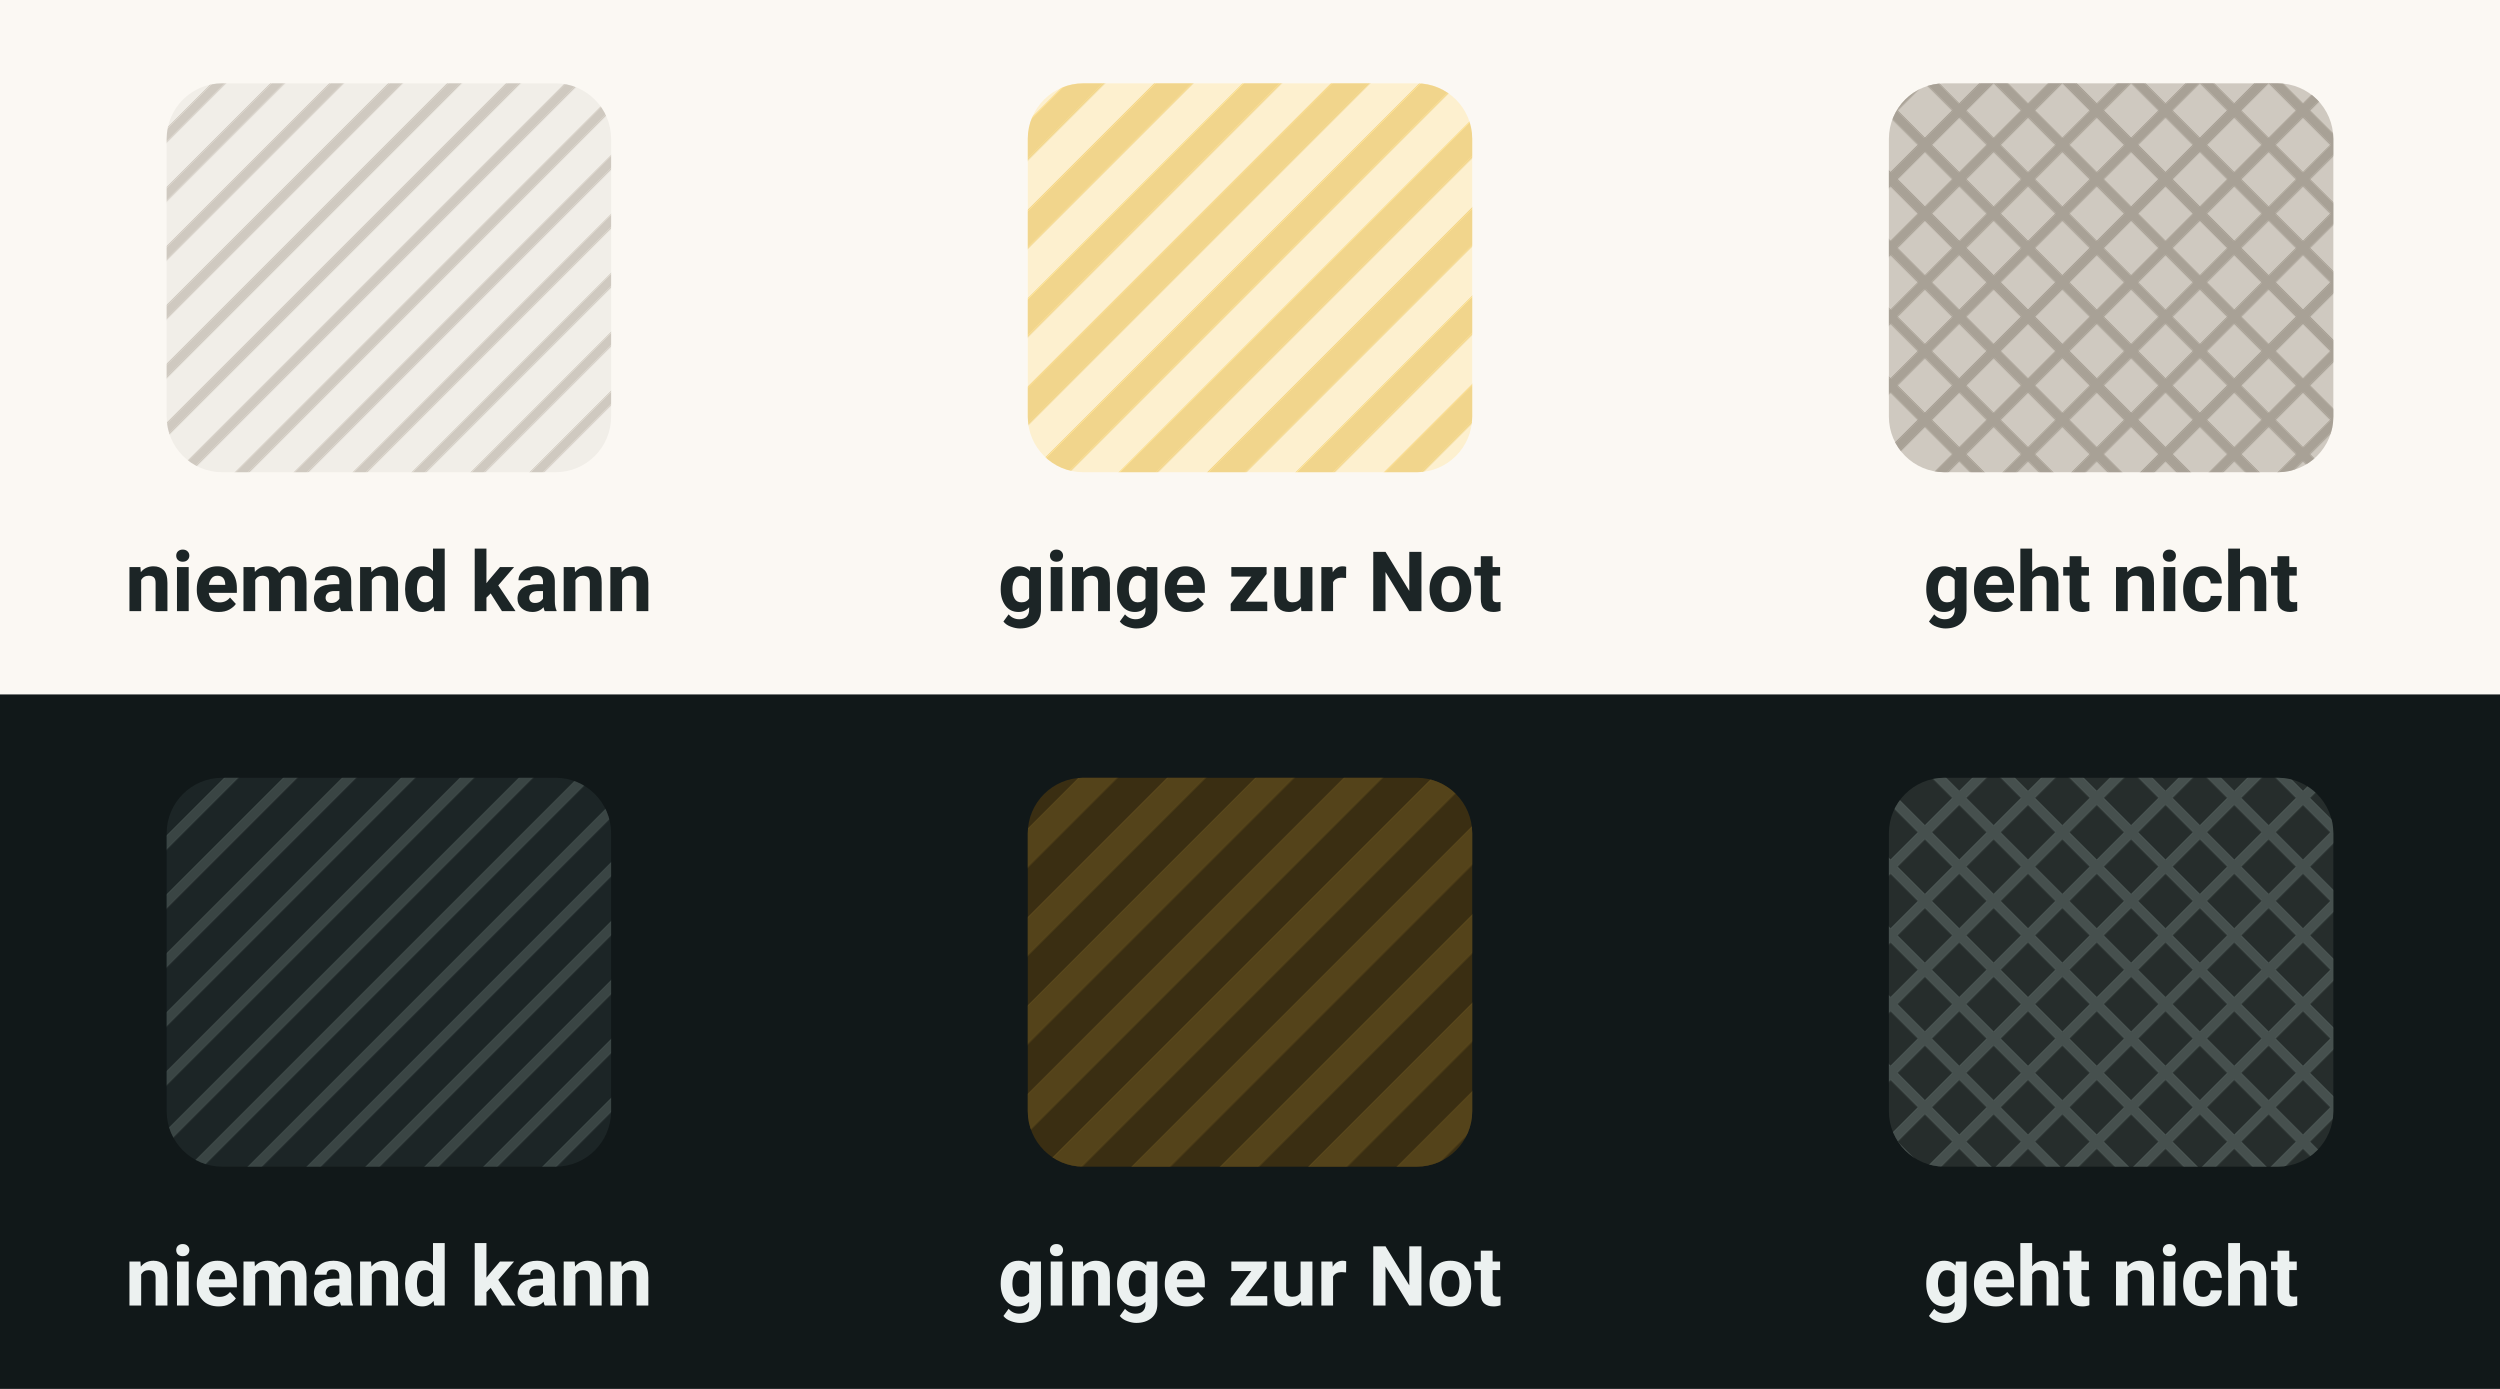
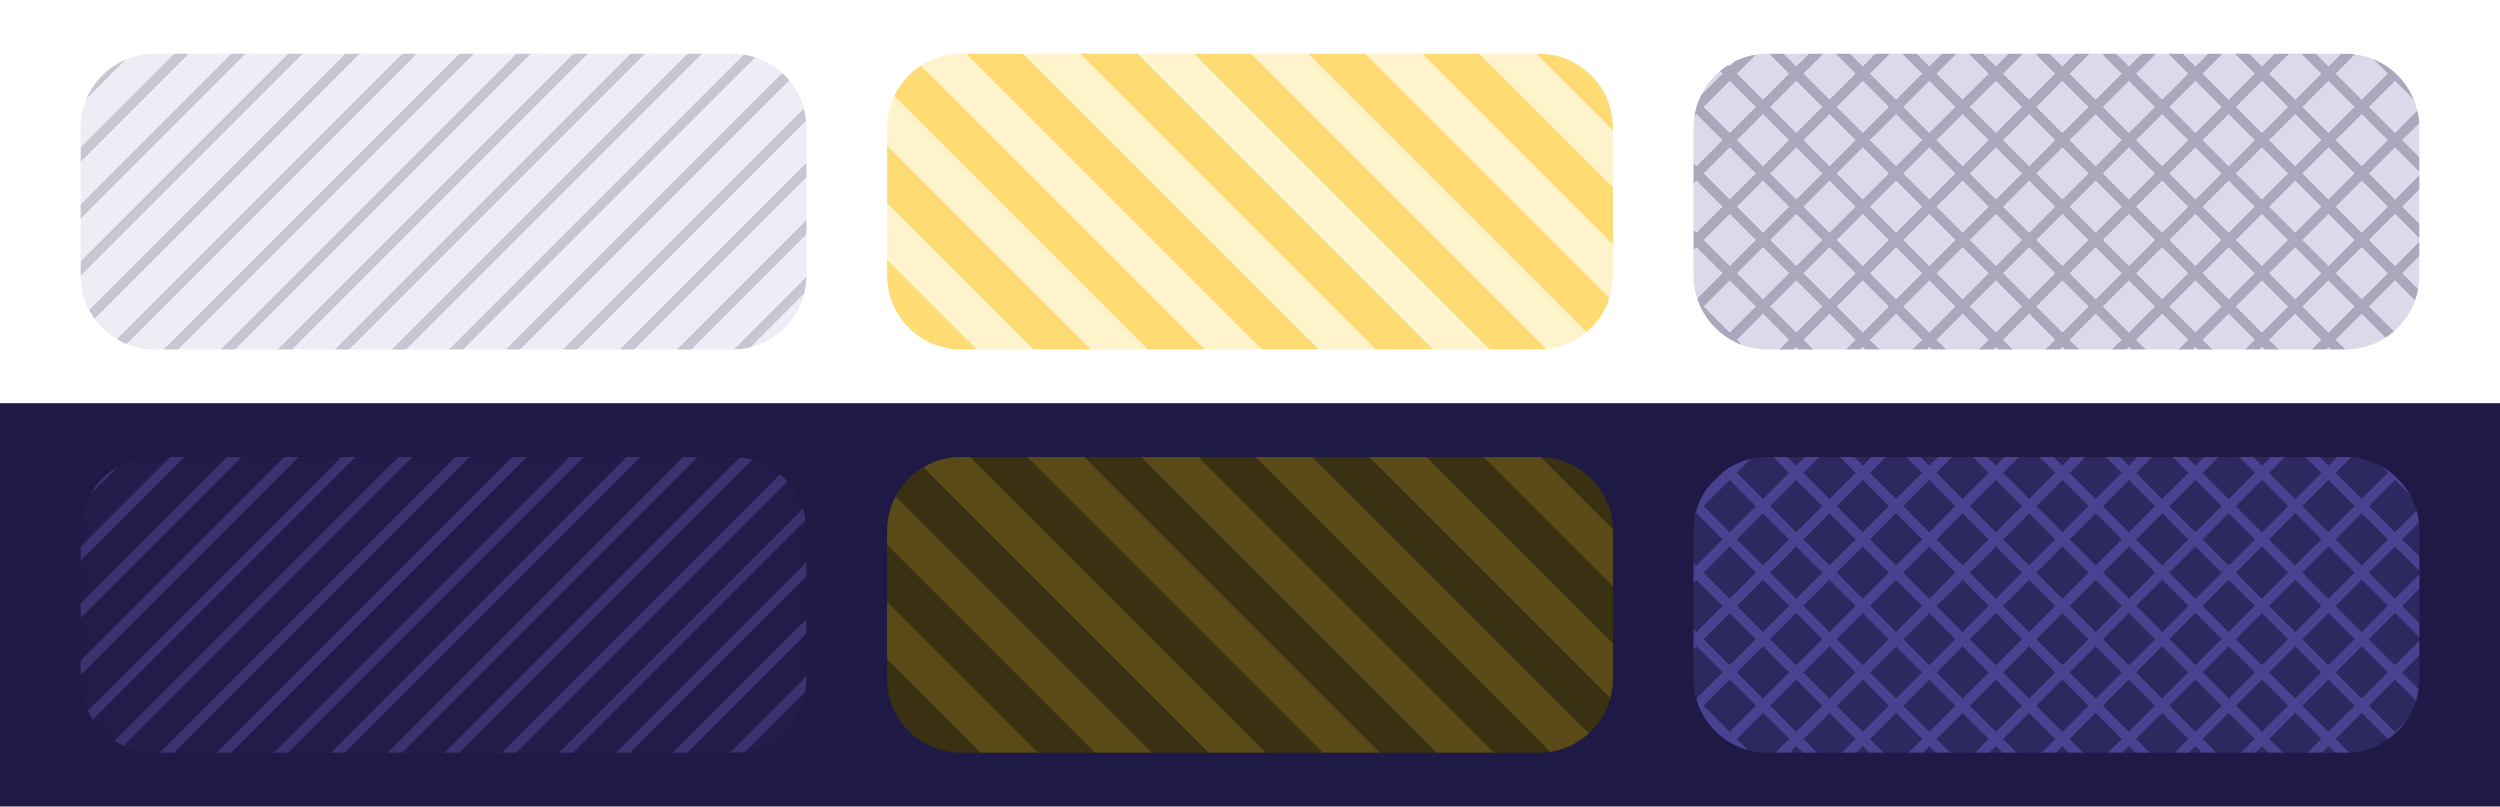
- <svg xmlns="http://www.w3.org/2000/svg" viewBox="0 0 360 200" width="360" height="200" role="img" aria-labelledby="t d">
+ <svg xmlns="http://www.w3.org/2000/svg" viewBox="0 0 372 120" width="744" height="240" role="img" aria-labelledby="t d">
  <defs>
    <pattern id="ww-pat-hm-none-light" width="6" height="6" patternUnits="userSpaceOnUse" patternTransform="rotate(45)">
-       <rect width="1.5" height="6" fill="#CFC9C0" />
-     </pattern>
-     <pattern id="ww-pat-avail-maybe-light" width="9" height="9" patternUnits="userSpaceOnUse" patternTransform="rotate(45)">
-       <rect width="4" height="9" fill="#F1D58C" />
-     </pattern>
-     <pattern id="ww-pat-avail-no-light" width="7" height="7" patternUnits="userSpaceOnUse" patternTransform="rotate(45)">
-       <rect width="1.5" height="7" fill="#A8A196" />
-       <rect width="7" height="1.5" fill="#A8A196" />
+       <rect width="6" height="6" fill="#EEECF5" />
+       <rect width="1.5" height="6" fill="#C9C6D4" />
    </pattern>
    <pattern id="ww-pat-hm-none-dark" width="6" height="6" patternUnits="userSpaceOnUse" patternTransform="rotate(45)">
-       <rect width="1.5" height="6" fill="#3A4544" />
+       <rect width="6" height="6" fill="#221C4A" />
+       <rect width="1.5" height="6" fill="#3A3370" />
    </pattern>
-     <pattern id="ww-pat-avail-maybe-dark" width="9" height="9" patternUnits="userSpaceOnUse" patternTransform="rotate(45)">
-       <rect width="4" height="9" fill="#54431A" />
+     <pattern id="ww-pat-maybe-light" width="12" height="12" patternUnits="userSpaceOnUse" patternTransform="rotate(-45)">
+       <rect width="6" height="12" fill="#FFDB73" />
+       <rect x="6" width="6" height="12" fill="#FFF3CC" />
    </pattern>
-     <pattern id="ww-pat-avail-no-dark" width="7" height="7" patternUnits="userSpaceOnUse" patternTransform="rotate(45)">
-       <rect width="1.5" height="7" fill="#46504E" />
-       <rect width="7" height="1.5" fill="#46504E" />
+     <pattern id="ww-pat-maybe-dark" width="12" height="12" patternUnits="userSpaceOnUse" patternTransform="rotate(-45)">
+       <rect width="6" height="12" fill="#5A4A17" />
+       <rect x="6" width="6" height="12" fill="#3A3113" />
+     </pattern>
+     <pattern id="ww-pat-no-light" width="7" height="7" patternUnits="userSpaceOnUse" patternTransform="rotate(45)">
+       <rect width="7" height="7" fill="#DDD9EA" />
+       <rect width="1.5" height="7" fill="#ABA7BD" />
+       <rect width="7" height="1.5" fill="#ABA7BD" />
+     </pattern>
+     <pattern id="ww-pat-no-dark" width="7" height="7" patternUnits="userSpaceOnUse" patternTransform="rotate(45)">
+       <rect width="7" height="7" fill="#2E2860" />
+       <rect width="1.5" height="7" fill="#4A4290" />
+       <rect width="7" height="1.5" fill="#4A4290" />
    </pattern>
  </defs>
-   <style>
-     .lbl { font-family: system-ui, -apple-system, "Segoe UI", Roboto, sans-serif; font-size: 12px; font-weight: 600; }
-   </style>
-   <rect width="360" height="100" fill="#FBF8F3" />
-   <rect x="24" y="12" width="64" height="56" rx="8" fill="#F1EEE8" />
-   <rect x="24" y="12" width="64" height="56" rx="8" fill="url(#ww-pat-hm-none-light)" />
-   <rect x="148" y="12" width="64" height="56" rx="8" fill="#FDF0CF" />
-   <rect x="148" y="12" width="64" height="56" rx="8" fill="url(#ww-pat-avail-maybe-light)" />
-   <rect x="272" y="12" width="64" height="56" rx="8" fill="#CFC9C0" />
-   <rect x="272" y="12" width="64" height="56" rx="8" fill="url(#ww-pat-avail-no-light)" />
-   <g class="lbl" fill="#1C2526" text-anchor="middle">
-     <text x="56" y="88">niemand kann</text>
-     <text x="180" y="88">ginge zur Not</text>
-     <text x="304" y="88">geht nicht</text>
-   </g>
-   <rect y="100" width="360" height="100" fill="#111819" />
-   <rect x="24" y="112" width="64" height="56" rx="8" fill="#1C2526" />
-   <rect x="24" y="112" width="64" height="56" rx="8" fill="url(#ww-pat-hm-none-dark)" />
-   <rect x="148" y="112" width="64" height="56" rx="8" fill="#3A2E12" />
-   <rect x="148" y="112" width="64" height="56" rx="8" fill="url(#ww-pat-avail-maybe-dark)" />
-   <rect x="272" y="112" width="64" height="56" rx="8" fill="#262D2C" />
-   <rect x="272" y="112" width="64" height="56" rx="8" fill="url(#ww-pat-avail-no-dark)" />
-   <g class="lbl" fill="#ECF1F0" text-anchor="middle">
-     <text x="56" y="188">niemand kann</text>
-     <text x="180" y="188">ginge zur Not</text>
-     <text x="304" y="188">geht nicht</text>
-   </g>
+   <rect width="372" height="60" fill="#FFFFFF" />
+   <rect y="60" width="372" height="60" fill="#1F1A45" />
+   <rect x="12" y="8" width="108" height="44" rx="11" fill="url(#ww-pat-hm-none-light)" />
+   <rect x="132" y="8" width="108" height="44" rx="11" fill="url(#ww-pat-maybe-light)" />
+   <rect x="252" y="8" width="108" height="44" rx="11" fill="url(#ww-pat-no-light)" />
+   <rect x="12" y="68" width="108" height="44" rx="11" fill="url(#ww-pat-hm-none-dark)" />
+   <rect x="132" y="68" width="108" height="44" rx="11" fill="url(#ww-pat-maybe-dark)" />
+   <rect x="252" y="68" width="108" height="44" rx="11" fill="url(#ww-pat-no-dark)" />
</svg>
